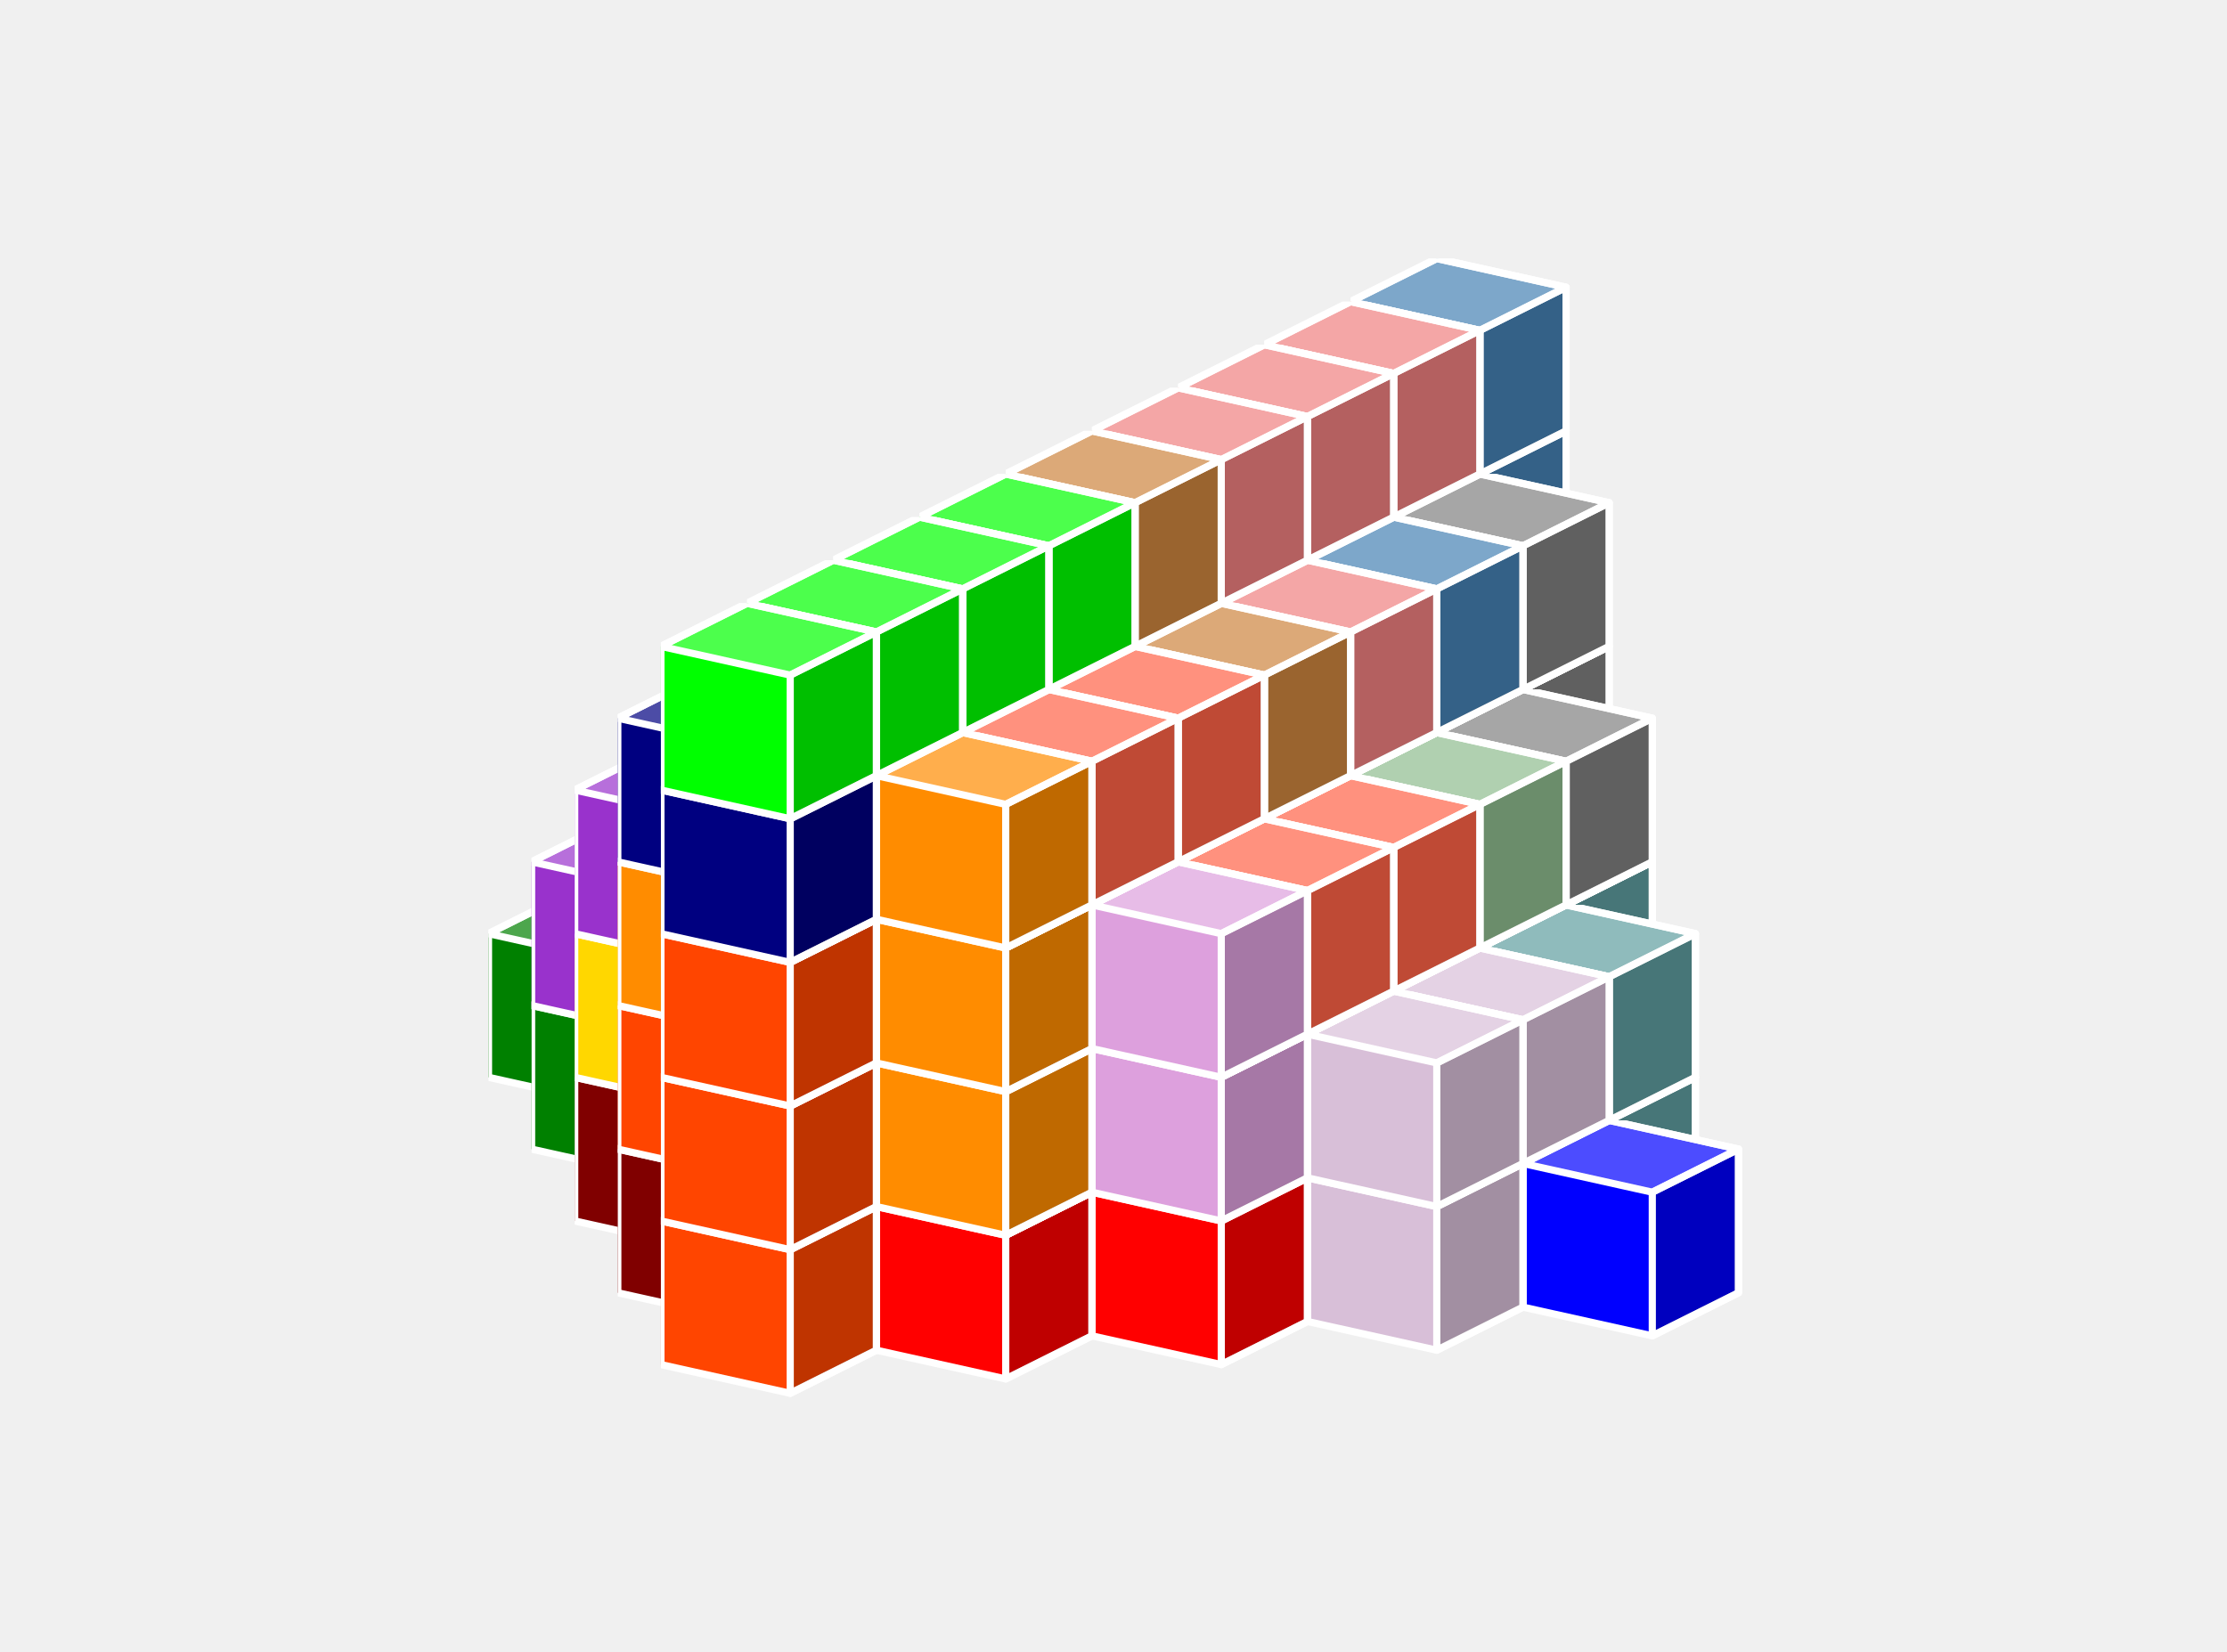
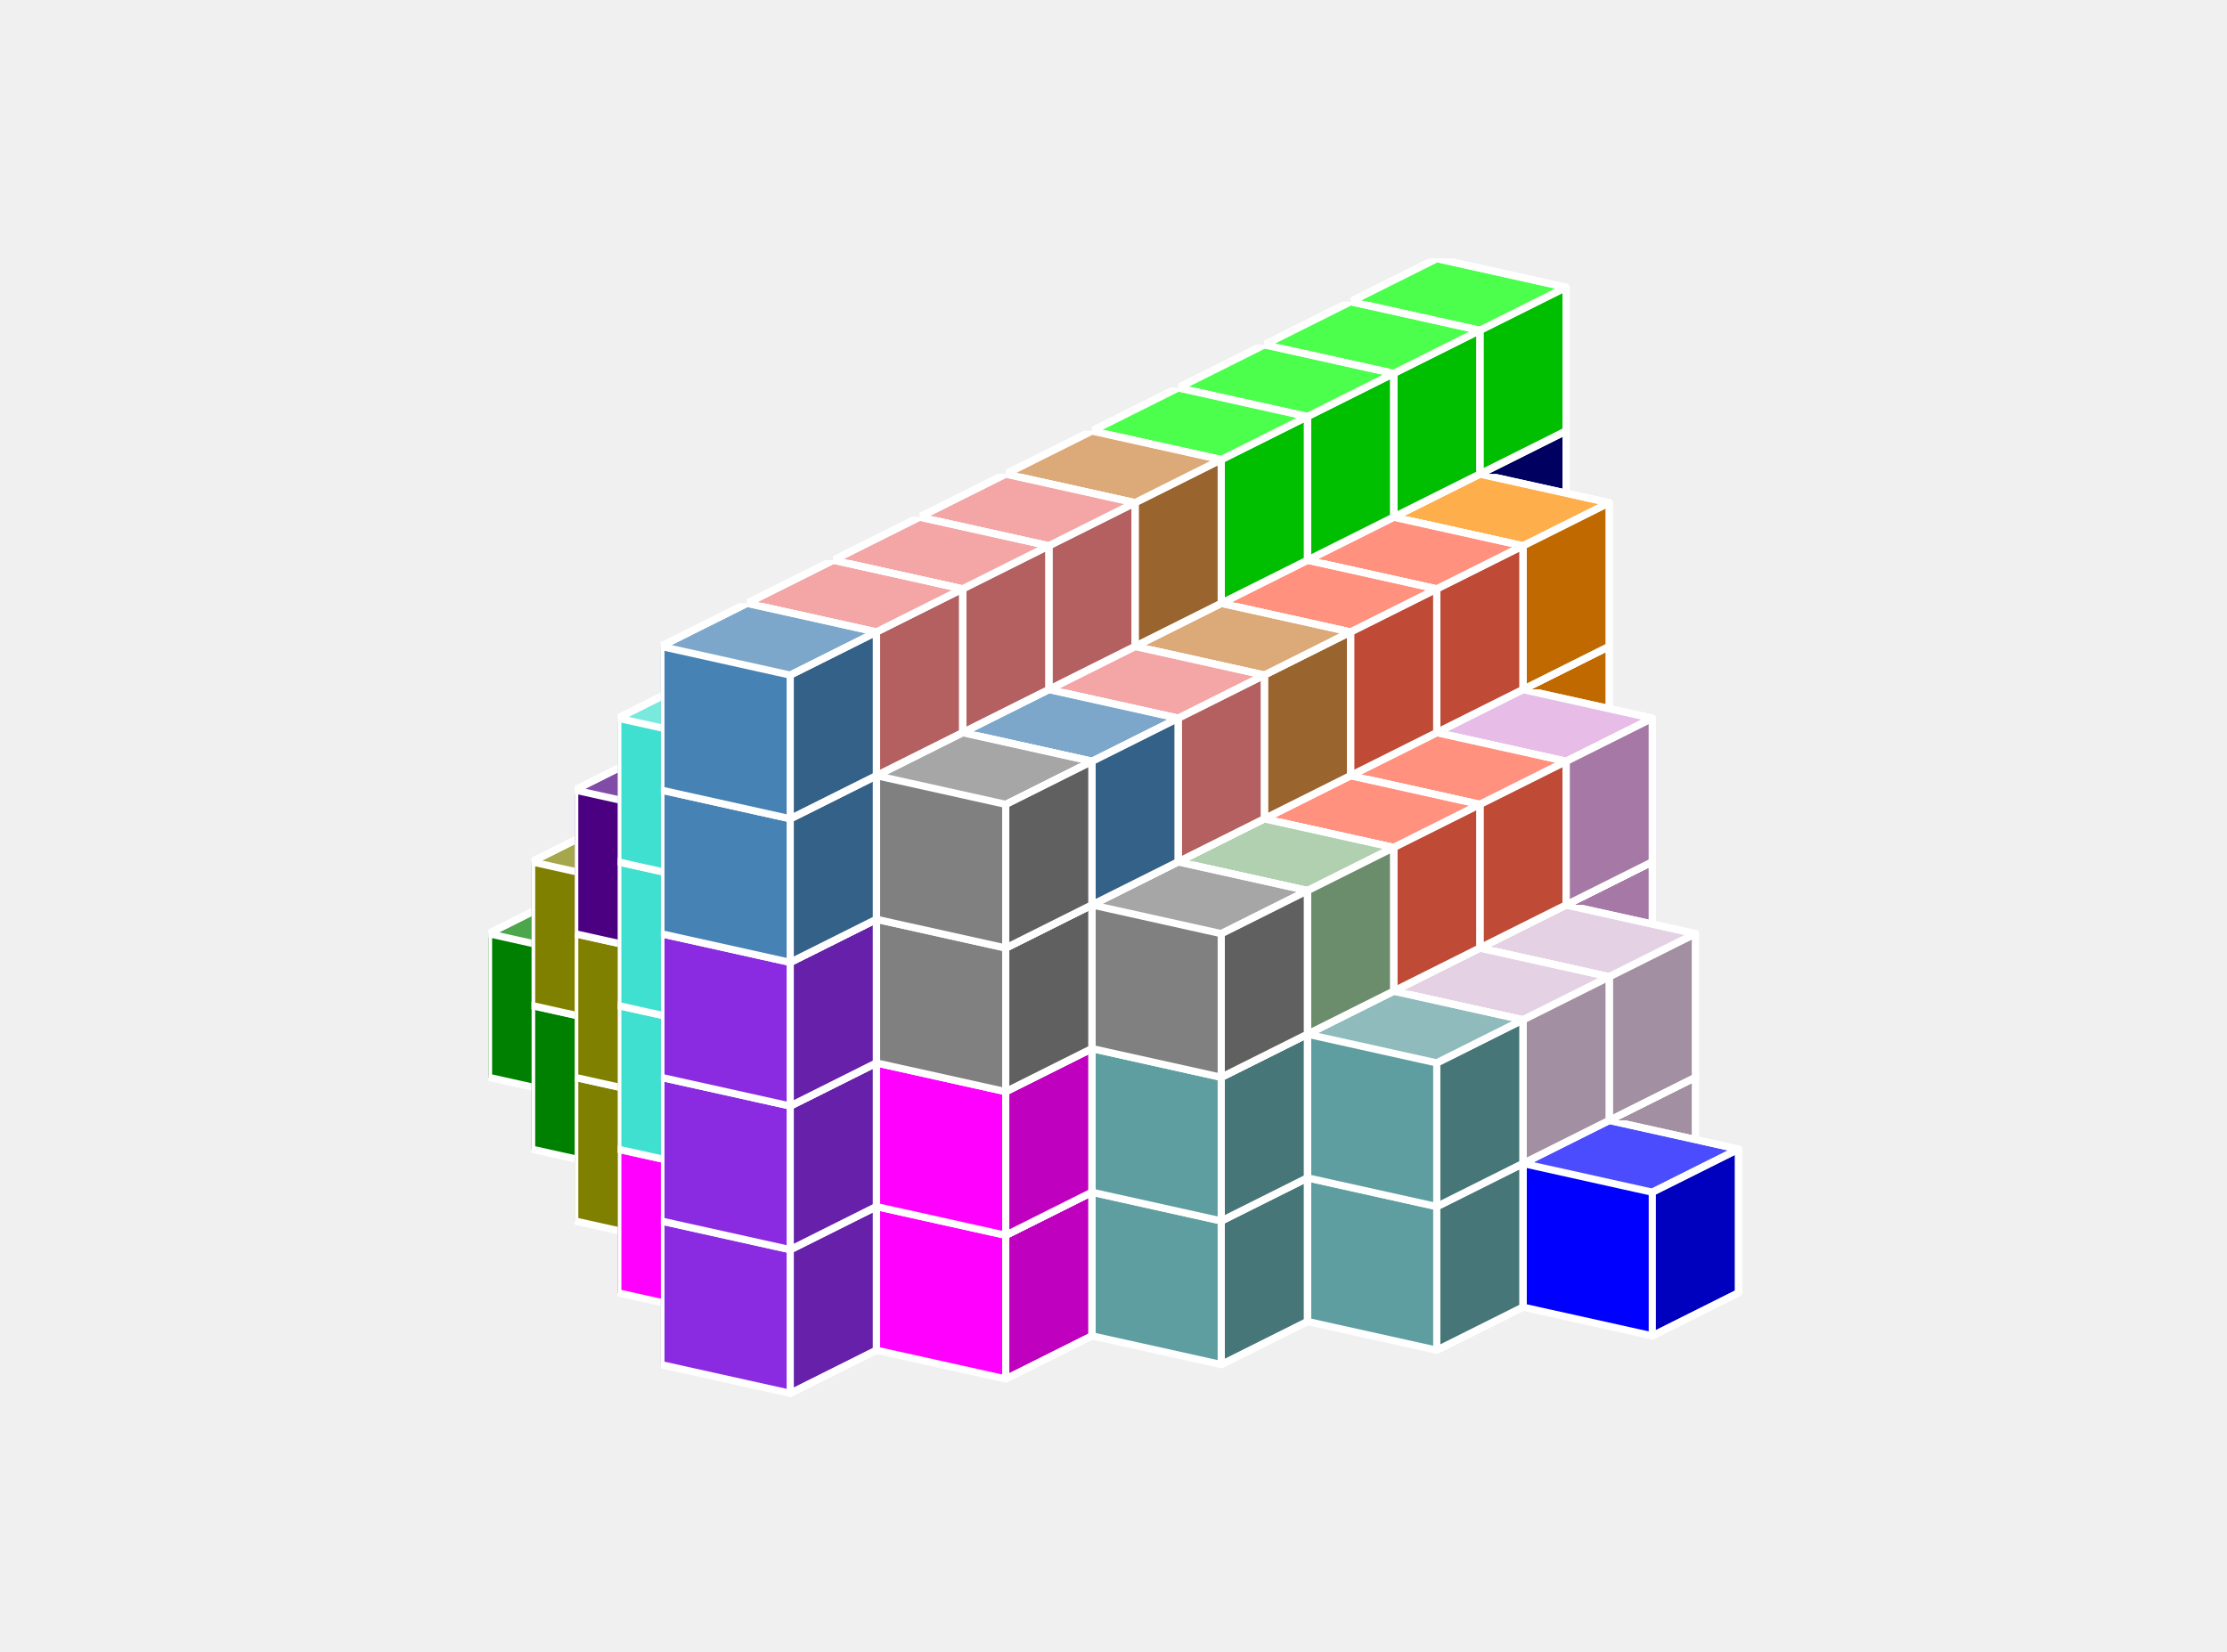
<svg xmlns="http://www.w3.org/2000/svg" xmlns:xlink="http://www.w3.org/1999/xlink" width="155" height="115" viewBox="0 0 155 115">
  <defs>
    <symbol id="cube0">
      <polygon fill="gray" stroke="white" stroke-width="0.5" stroke-linejoin="round" points="0,13 9,15 15,12 15,2 6,0 0,3" />
      <polygon fill="black" fill-opacity="0.25" stroke="white" stroke-width="0.5" stroke-linejoin="round" points="9,15 15,12 15,2 9,5" />
      <polygon fill="white" fill-opacity="0.30" stroke="white" stroke-width="0.5" stroke-linejoin="round" points="0,3 9,5 15,2 6,0" />
    </symbol>
    <symbol id="cubeA">
      <polygon fill="cadetblue" stroke="white" stroke-width="0.5" stroke-linejoin="round" points="0,13 9,15 15,12 15,2 6,0 0,3" />
      <polygon fill="black" fill-opacity="0.25" stroke="white" stroke-width="0.5" stroke-linejoin="round" points="9,15 15,12 15,2 9,5" />
      <polygon fill="white" fill-opacity="0.30" stroke="white" stroke-width="0.5" stroke-linejoin="round" points="0,3 9,5 15,2 6,0" />
    </symbol>
    <symbol id="cubeF">
      <polygon fill="green" stroke="white" stroke-width="0.5" stroke-linejoin="round" points="0,13 9,15 15,12 15,2 6,0 0,3" />
      <polygon fill="black" fill-opacity="0.25" stroke="white" stroke-width="0.5" stroke-linejoin="round" points="9,15 15,12 15,2 9,5" />
      <polygon fill="white" fill-opacity="0.30" stroke="white" stroke-width="0.5" stroke-linejoin="round" points="0,3 9,5 15,2 6,0" />
    </symbol>
    <symbol id="cubeI">
      <polygon fill="blue" stroke="white" stroke-width="0.5" stroke-linejoin="round" points="0,13 9,15 15,12 15,2 6,0 0,3" />
      <polygon fill="black" fill-opacity="0.25" stroke="white" stroke-width="0.5" stroke-linejoin="round" points="9,15 15,12 15,2 9,5" />
      <polygon fill="white" fill-opacity="0.30" stroke="white" stroke-width="0.5" stroke-linejoin="round" points="0,3 9,5 15,2 6,0" />
    </symbol>
    <symbol id="cubeJ1">
      <polygon fill="steelblue" stroke="white" stroke-width="0.5" stroke-linejoin="round" points="0,13 9,15 15,12 15,2 6,0 0,3" />
      <polygon fill="black" fill-opacity="0.25" stroke="white" stroke-width="0.5" stroke-linejoin="round" points="9,15 15,12 15,2 9,5" />
      <polygon fill="white" fill-opacity="0.30" stroke="white" stroke-width="0.5" stroke-linejoin="round" points="0,3 9,5 15,2 6,0" />
    </symbol>
    <symbol id="cubeJ2">
      <polygon fill="gray" stroke="white" stroke-width="0.5" stroke-linejoin="round" points="0,13 9,15 15,12 15,2 6,0 0,3" />
      <polygon fill="black" fill-opacity="0.25" stroke="white" stroke-width="0.5" stroke-linejoin="round" points="9,15 15,12 15,2 9,5" />
      <polygon fill="white" fill-opacity="0.30" stroke="white" stroke-width="0.5" stroke-linejoin="round" points="0,3 9,5 15,2 6,0" />
    </symbol>
    <symbol id="cubeJ4">
      <polygon fill="lightcoral" stroke="white" stroke-width="0.5" stroke-linejoin="round" points="0,13 9,15 15,12 15,2 6,0 0,3" />
      <polygon fill="black" fill-opacity="0.25" stroke="white" stroke-width="0.5" stroke-linejoin="round" points="9,15 15,12 15,2 9,5" />
      <polygon fill="white" fill-opacity="0.30" stroke="white" stroke-width="0.5" stroke-linejoin="round" points="0,3 9,5 15,2 6,0" />
    </symbol>
    <symbol id="cubeL">
      <polygon fill="lime" stroke="white" stroke-width="0.5" stroke-linejoin="round" points="0,13 9,15 15,12 15,2 6,0 0,3" />
      <polygon fill="black" fill-opacity="0.25" stroke="white" stroke-width="0.5" stroke-linejoin="round" points="9,15 15,12 15,2 9,5" />
      <polygon fill="white" fill-opacity="0.30" stroke="white" stroke-width="0.5" stroke-linejoin="round" points="0,3 9,5 15,2 6,0" />
    </symbol>
    <symbol id="cubeL1">
      <polygon fill="darkseagreen" stroke="white" stroke-width="0.5" stroke-linejoin="round" points="0,13 9,15 15,12 15,2 6,0 0,3" />
      <polygon fill="black" fill-opacity="0.25" stroke="white" stroke-width="0.5" stroke-linejoin="round" points="9,15 15,12 15,2 9,5" />
      <polygon fill="white" fill-opacity="0.30" stroke="white" stroke-width="0.5" stroke-linejoin="round" points="0,3 9,5 15,2 6,0" />
    </symbol>
    <symbol id="cubeL2">
      <polygon fill="peru" stroke="white" stroke-width="0.5" stroke-linejoin="round" points="0,13 9,15 15,12 15,2 6,0 0,3" />
      <polygon fill="black" fill-opacity="0.25" stroke="white" stroke-width="0.5" stroke-linejoin="round" points="9,15 15,12 15,2 9,5" />
      <polygon fill="white" fill-opacity="0.30" stroke="white" stroke-width="0.5" stroke-linejoin="round" points="0,3 9,5 15,2 6,0" />
    </symbol>
    <symbol id="cubeL3">
      <polygon fill="rosybrown" stroke="white" stroke-width="0.5" stroke-linejoin="round" points="0,13 9,15 15,12 15,2 6,0 0,3" />
      <polygon fill="black" fill-opacity="0.25" stroke="white" stroke-width="0.5" stroke-linejoin="round" points="9,15 15,12 15,2 9,5" />
      <polygon fill="white" fill-opacity="0.30" stroke="white" stroke-width="0.5" stroke-linejoin="round" points="0,3 9,5 15,2 6,0" />
    </symbol>
    <symbol id="cubeL4">
      <polygon fill="yellowgreen" stroke="white" stroke-width="0.5" stroke-linejoin="round" points="0,13 9,15 15,12 15,2 6,0 0,3" />
      <polygon fill="black" fill-opacity="0.25" stroke="white" stroke-width="0.5" stroke-linejoin="round" points="9,15 15,12 15,2 9,5" />
      <polygon fill="white" fill-opacity="0.30" stroke="white" stroke-width="0.5" stroke-linejoin="round" points="0,3 9,5 15,2 6,0" />
    </symbol>
    <symbol id="cubeN">
      <polygon fill="navy" stroke="white" stroke-width="0.5" stroke-linejoin="round" points="0,13 9,15 15,12 15,2 6,0 0,3" />
      <polygon fill="black" fill-opacity="0.25" stroke="white" stroke-width="0.5" stroke-linejoin="round" points="9,15 15,12 15,2 9,5" />
      <polygon fill="white" fill-opacity="0.30" stroke="white" stroke-width="0.5" stroke-linejoin="round" points="0,3 9,5 15,2 6,0" />
    </symbol>
    <symbol id="cubeN1">
      <polygon fill="olive" stroke="white" stroke-width="0.5" stroke-linejoin="round" points="0,13 9,15 15,12 15,2 6,0 0,3" />
      <polygon fill="black" fill-opacity="0.25" stroke="white" stroke-width="0.5" stroke-linejoin="round" points="9,15 15,12 15,2 9,5" />
      <polygon fill="white" fill-opacity="0.30" stroke="white" stroke-width="0.5" stroke-linejoin="round" points="0,3 9,5 15,2 6,0" />
    </symbol>
    <symbol id="cubeN2">
      <polygon fill="teal" stroke="white" stroke-width="0.5" stroke-linejoin="round" points="0,13 9,15 15,12 15,2 6,0 0,3" />
      <polygon fill="black" fill-opacity="0.25" stroke="white" stroke-width="0.5" stroke-linejoin="round" points="9,15 15,12 15,2 9,5" />
      <polygon fill="white" fill-opacity="0.30" stroke="white" stroke-width="0.5" stroke-linejoin="round" points="0,3 9,5 15,2 6,0" />
    </symbol>
    <symbol id="cubeP">
      <polygon fill="magenta" stroke="white" stroke-width="0.5" stroke-linejoin="round" points="0,13 9,15 15,12 15,2 6,0 0,3" />
      <polygon fill="black" fill-opacity="0.25" stroke="white" stroke-width="0.5" stroke-linejoin="round" points="9,15 15,12 15,2 9,5" />
      <polygon fill="white" fill-opacity="0.30" stroke="white" stroke-width="0.5" stroke-linejoin="round" points="0,3 9,5 15,2 6,0" />
    </symbol>
    <symbol id="cubeQ">
      <polygon fill="thistle" stroke="white" stroke-width="0.5" stroke-linejoin="round" points="0,13 9,15 15,12 15,2 6,0 0,3" />
      <polygon fill="black" fill-opacity="0.25" stroke="white" stroke-width="0.5" stroke-linejoin="round" points="9,15 15,12 15,2 9,5" />
      <polygon fill="white" fill-opacity="0.30" stroke="white" stroke-width="0.5" stroke-linejoin="round" points="0,3 9,5 15,2 6,0" />
    </symbol>
    <symbol id="cubeS1">
      <polygon fill="tan" stroke="white" stroke-width="0.5" stroke-linejoin="round" points="0,13 9,15 15,12 15,2 6,0 0,3" />
      <polygon fill="black" fill-opacity="0.25" stroke="white" stroke-width="0.5" stroke-linejoin="round" points="9,15 15,12 15,2 9,5" />
      <polygon fill="white" fill-opacity="0.30" stroke="white" stroke-width="0.5" stroke-linejoin="round" points="0,3 9,5 15,2 6,0" />
    </symbol>
    <symbol id="cubeS2">
      <polygon fill="indigo" stroke="white" stroke-width="0.5" stroke-linejoin="round" points="0,13 9,15 15,12 15,2 6,0 0,3" />
      <polygon fill="black" fill-opacity="0.25" stroke="white" stroke-width="0.5" stroke-linejoin="round" points="9,15 15,12 15,2 9,5" />
      <polygon fill="white" fill-opacity="0.30" stroke="white" stroke-width="0.5" stroke-linejoin="round" points="0,3 9,5 15,2 6,0" />
    </symbol>
    <symbol id="cubeT">
      <polygon fill="darkorange" stroke="white" stroke-width="0.5" stroke-linejoin="round" points="0,13 9,15 15,12 15,2 6,0 0,3" />
      <polygon fill="black" fill-opacity="0.25" stroke="white" stroke-width="0.5" stroke-linejoin="round" points="9,15 15,12 15,2 9,5" />
      <polygon fill="white" fill-opacity="0.30" stroke="white" stroke-width="0.5" stroke-linejoin="round" points="0,3 9,5 15,2 6,0" />
    </symbol>
    <symbol id="cubeT1">
      <polygon fill="yellow" stroke="white" stroke-width="0.5" stroke-linejoin="round" points="0,13 9,15 15,12 15,2 6,0 0,3" />
      <polygon fill="black" fill-opacity="0.25" stroke="white" stroke-width="0.5" stroke-linejoin="round" points="9,15 15,12 15,2 9,5" />
      <polygon fill="white" fill-opacity="0.30" stroke="white" stroke-width="0.5" stroke-linejoin="round" points="0,3 9,5 15,2 6,0" />
    </symbol>
    <symbol id="cubeT2">
      <polygon fill="orangered" stroke="white" stroke-width="0.5" stroke-linejoin="round" points="0,13 9,15 15,12 15,2 6,0 0,3" />
      <polygon fill="black" fill-opacity="0.25" stroke="white" stroke-width="0.5" stroke-linejoin="round" points="9,15 15,12 15,2 9,5" />
      <polygon fill="white" fill-opacity="0.30" stroke="white" stroke-width="0.5" stroke-linejoin="round" points="0,3 9,5 15,2 6,0" />
    </symbol>
    <symbol id="cubeU">
      <polygon fill="turquoise" stroke="white" stroke-width="0.5" stroke-linejoin="round" points="0,13 9,15 15,12 15,2 6,0 0,3" />
      <polygon fill="black" fill-opacity="0.25" stroke="white" stroke-width="0.5" stroke-linejoin="round" points="9,15 15,12 15,2 9,5" />
      <polygon fill="white" fill-opacity="0.30" stroke="white" stroke-width="0.5" stroke-linejoin="round" points="0,3 9,5 15,2 6,0" />
    </symbol>
    <symbol id="cubeV">
      <polygon fill="blueviolet" stroke="white" stroke-width="0.5" stroke-linejoin="round" points="0,13 9,15 15,12 15,2 6,0 0,3" />
      <polygon fill="black" fill-opacity="0.25" stroke="white" stroke-width="0.5" stroke-linejoin="round" points="9,15 15,12 15,2 9,5" />
      <polygon fill="white" fill-opacity="0.30" stroke="white" stroke-width="0.5" stroke-linejoin="round" points="0,3 9,5 15,2 6,0" />
    </symbol>
    <symbol id="cubeV1">
      <polygon fill="darkorchid" stroke="white" stroke-width="0.5" stroke-linejoin="round" points="0,13 9,15 15,12 15,2 6,0 0,3" />
      <polygon fill="black" fill-opacity="0.25" stroke="white" stroke-width="0.5" stroke-linejoin="round" points="9,15 15,12 15,2 9,5" />
      <polygon fill="white" fill-opacity="0.30" stroke="white" stroke-width="0.5" stroke-linejoin="round" points="0,3 9,5 15,2 6,0" />
    </symbol>
    <symbol id="cubeV2">
      <polygon fill="tomato" stroke="white" stroke-width="0.5" stroke-linejoin="round" points="0,13 9,15 15,12 15,2 6,0 0,3" />
      <polygon fill="black" fill-opacity="0.25" stroke="white" stroke-width="0.5" stroke-linejoin="round" points="9,15 15,12 15,2 9,5" />
      <polygon fill="white" fill-opacity="0.30" stroke="white" stroke-width="0.5" stroke-linejoin="round" points="0,3 9,5 15,2 6,0" />
    </symbol>
    <symbol id="cubeW">
      <polygon fill="maroon" stroke="white" stroke-width="0.5" stroke-linejoin="round" points="0,13 9,15 15,12 15,2 6,0 0,3" />
      <polygon fill="black" fill-opacity="0.25" stroke="white" stroke-width="0.5" stroke-linejoin="round" points="9,15 15,12 15,2 9,5" />
      <polygon fill="white" fill-opacity="0.30" stroke="white" stroke-width="0.5" stroke-linejoin="round" points="0,3 9,5 15,2 6,0" />
    </symbol>
    <symbol id="cubeX">
      <polygon fill="red" stroke="white" stroke-width="0.5" stroke-linejoin="round" points="0,13 9,15 15,12 15,2 6,0 0,3" />
      <polygon fill="black" fill-opacity="0.25" stroke="white" stroke-width="0.5" stroke-linejoin="round" points="9,15 15,12 15,2 9,5" />
      <polygon fill="white" fill-opacity="0.30" stroke="white" stroke-width="0.5" stroke-linejoin="round" points="0,3 9,5 15,2 6,0" />
    </symbol>
    <symbol id="cubeY">
      <polygon fill="gold" stroke="white" stroke-width="0.5" stroke-linejoin="round" points="0,13 9,15 15,12 15,2 6,0 0,3" />
      <polygon fill="black" fill-opacity="0.25" stroke="white" stroke-width="0.5" stroke-linejoin="round" points="9,15 15,12 15,2 9,5" />
      <polygon fill="white" fill-opacity="0.30" stroke="white" stroke-width="0.5" stroke-linejoin="round" points="0,3 9,5 15,2 6,0" />
    </symbol>
    <symbol id="cubeZ">
      <polygon fill="plum" stroke="white" stroke-width="0.5" stroke-linejoin="round" points="0,13 9,15 15,12 15,2 6,0 0,3" />
      <polygon fill="black" fill-opacity="0.25" stroke="white" stroke-width="0.5" stroke-linejoin="round" points="9,15 15,12 15,2 9,5" />
      <polygon fill="white" fill-opacity="0.30" stroke="white" stroke-width="0.5" stroke-linejoin="round" points="0,3 9,5 15,2 6,0" />
    </symbol>
  </defs>
  <g>
-     <use xlink:href="#cubeV" x="94.000" y="58.000" />
-     <use xlink:href="#cubeV" x="94.000" y="48.000" />
-     <use xlink:href="#cubeV" x="94.000" y="38.000" />
-     <use xlink:href="#cubeJ1" x="94.000" y="28.000" />
-     <use xlink:href="#cubeJ1" x="94.000" y="18.000" />
-     <use xlink:href="#cubeP" x="79.000" y="59.000" />
-     <use xlink:href="#cubeP" x="88.000" y="61.000" />
-     <use xlink:href="#cubeP" x="97.000" y="63.000" />
-     <use xlink:href="#cubeU" x="79.000" y="49.000" />
-     <use xlink:href="#cubeP" x="88.000" y="51.000" />
-     <use xlink:href="#cubeP" x="97.000" y="53.000" />
-     <use xlink:href="#cubeU" x="79.000" y="39.000" />
-     <use xlink:href="#cubeV" x="88.000" y="41.000" />
-     <use xlink:href="#cubeJ2" x="97.000" y="43.000" />
-     <use xlink:href="#cubeU" x="79.000" y="29.000" />
-     <use xlink:href="#cubeJ1" x="88.000" y="31.000" />
-     <use xlink:href="#cubeJ2" x="97.000" y="33.000" />
-     <use xlink:href="#cubeJ4" x="88.000" y="21.000" />
-     <use xlink:href="#cubeN1" x="64.000" y="60.000" />
-     <use xlink:href="#cubeL3" x="73.000" y="62.000" />
-     <use xlink:href="#cubeL3" x="82.000" y="64.000" />
-     <use xlink:href="#cubeL3" x="91.000" y="66.000" />
-     <use xlink:href="#cubeA" x="100.000" y="68.000" />
-     <use xlink:href="#cubeN1" x="64.000" y="50.000" />
-     <use xlink:href="#cubeU" x="73.000" y="52.000" />
-     <use xlink:href="#cubeL1" x="82.000" y="54.000" />
-     <use xlink:href="#cubeL3" x="91.000" y="56.000" />
-     <use xlink:href="#cubeA" x="100.000" y="58.000" />
-     <use xlink:href="#cubeS2" x="64.000" y="40.000" />
-     <use xlink:href="#cubeS2" x="73.000" y="42.000" />
-     <use xlink:href="#cubeV" x="82.000" y="44.000" />
-     <use xlink:href="#cubeJ2" x="91.000" y="46.000" />
-     <use xlink:href="#cubeJ2" x="100.000" y="48.000" />
-     <use xlink:href="#cubeU" x="73.000" y="32.000" />
-     <use xlink:href="#cubeJ1" x="82.000" y="34.000" />
-     <use xlink:href="#cubeJ1" x="91.000" y="36.000" />
-     <use xlink:href="#cubeJ4" x="82.000" y="24.000" />
+     <use xlink:href="#cubeT2" x="94.000" y="58.000" />
+     <use xlink:href="#cubeT2" x="94.000" y="48.000" />
+     <use xlink:href="#cubeT2" x="94.000" y="38.000" />
+     <use xlink:href="#cubeN" x="94.000" y="28.000" />
+     <use xlink:href="#cubeL" x="94.000" y="18.000" />
+     <use xlink:href="#cubeW" x="79.000" y="59.000" />
+     <use xlink:href="#cubeW" x="88.000" y="61.000" />
+     <use xlink:href="#cubeX" x="97.000" y="63.000" />
+     <use xlink:href="#cubeT2" x="79.000" y="49.000" />
+     <use xlink:href="#cubeT2" x="88.000" y="51.000" />
+     <use xlink:href="#cubeT" x="97.000" y="53.000" />
+     <use xlink:href="#cubeT" x="79.000" y="39.000" />
+     <use xlink:href="#cubeT" x="88.000" y="41.000" />
+     <use xlink:href="#cubeT" x="97.000" y="43.000" />
+     <use xlink:href="#cubeN" x="79.000" y="29.000" />
+     <use xlink:href="#cubeN" x="88.000" y="31.000" />
+     <use xlink:href="#cubeT" x="97.000" y="33.000" />
+     <use xlink:href="#cubeL" x="88.000" y="21.000" />
+     <use xlink:href="#cubeW" x="64.000" y="60.000" />
+     <use xlink:href="#cubeW" x="73.000" y="62.000" />
+     <use xlink:href="#cubeX" x="82.000" y="64.000" />
+     <use xlink:href="#cubeX" x="91.000" y="66.000" />
+     <use xlink:href="#cubeX" x="100.000" y="68.000" />
+     <use xlink:href="#cubeY" x="64.000" y="50.000" />
+     <use xlink:href="#cubeY" x="73.000" y="52.000" />
+     <use xlink:href="#cubeY" x="82.000" y="54.000" />
+     <use xlink:href="#cubeY" x="91.000" y="56.000" />
+     <use xlink:href="#cubeZ" x="100.000" y="58.000" />
+     <use xlink:href="#cubeV1" x="64.000" y="40.000" />
+     <use xlink:href="#cubeV1" x="73.000" y="42.000" />
+     <use xlink:href="#cubeZ" x="82.000" y="44.000" />
+     <use xlink:href="#cubeZ" x="91.000" y="46.000" />
+     <use xlink:href="#cubeZ" x="100.000" y="48.000" />
+     <use xlink:href="#cubeN" x="73.000" y="32.000" />
+     <use xlink:href="#cubeZ" x="82.000" y="34.000" />
+     <use xlink:href="#cubeV2" x="91.000" y="36.000" />
+     <use xlink:href="#cubeL" x="82.000" y="24.000" />
    <use xlink:href="#cubeF" x="49.000" y="61.000" />
-     <use xlink:href="#cubeF" x="58.000" y="63.000" />
-     <use xlink:href="#cubeL4" x="67.000" y="65.000" />
-     <use xlink:href="#cubeL4" x="76.000" y="67.000" />
-     <use xlink:href="#cubeL3" x="85.000" y="69.000" />
-     <use xlink:href="#cubeA" x="94.000" y="71.000" />
-     <use xlink:href="#cubeA" x="103.000" y="73.000" />
-     <use xlink:href="#cubeN1" x="49.000" y="51.000" />
-     <use xlink:href="#cubeN1" x="58.000" y="53.000" />
+     <use xlink:href="#cubeW" x="58.000" y="63.000" />
+     <use xlink:href="#cubeS1" x="67.000" y="65.000" />
+     <use xlink:href="#cubeS1" x="76.000" y="67.000" />
+     <use xlink:href="#cubeX" x="85.000" y="69.000" />
+     <use xlink:href="#cubeQ" x="94.000" y="71.000" />
+     <use xlink:href="#cubeQ" x="103.000" y="73.000" />
+     <use xlink:href="#cubeV1" x="49.000" y="51.000" />
+     <use xlink:href="#cubeV1" x="58.000" y="53.000" />
    <use xlink:href="#cubeL4" x="67.000" y="55.000" />
-     <use xlink:href="#cubeL1" x="76.000" y="57.000" />
-     <use xlink:href="#cubeL1" x="85.000" y="59.000" />
-     <use xlink:href="#cubeL1" x="94.000" y="61.000" />
-     <use xlink:href="#cubeA" x="103.000" y="63.000" />
-     <use xlink:href="#cubeN2" x="58.000" y="43.000" />
-     <use xlink:href="#cubeS2" x="67.000" y="45.000" />
-     <use xlink:href="#cubeS2" x="76.000" y="47.000" />
-     <use xlink:href="#cubeJ2" x="85.000" y="49.000" />
-     <use xlink:href="#cubeL1" x="94.000" y="51.000" />
-     <use xlink:href="#cubeS2" x="67.000" y="35.000" />
-     <use xlink:href="#cubeJ4" x="76.000" y="37.000" />
-     <use xlink:href="#cubeJ4" x="85.000" y="39.000" />
-     <use xlink:href="#cubeJ4" x="76.000" y="27.000" />
+     <use xlink:href="#cubeY" x="76.000" y="57.000" />
+     <use xlink:href="#cubeT1" x="85.000" y="59.000" />
+     <use xlink:href="#cubeQ" x="94.000" y="61.000" />
+     <use xlink:href="#cubeQ" x="103.000" y="63.000" />
+     <use xlink:href="#cubeV1" x="58.000" y="43.000" />
+     <use xlink:href="#cubeN2" x="67.000" y="45.000" />
+     <use xlink:href="#cubeL2" x="76.000" y="47.000" />
+     <use xlink:href="#cubeV2" x="85.000" y="49.000" />
+     <use xlink:href="#cubeV2" x="94.000" y="51.000" />
+     <use xlink:href="#cubeN" x="67.000" y="35.000" />
+     <use xlink:href="#cubeL" x="76.000" y="37.000" />
+     <use xlink:href="#cubeV2" x="85.000" y="39.000" />
+     <use xlink:href="#cubeL" x="76.000" y="27.000" />
    <use xlink:href="#cubeF" x="34.000" y="62.000" />
    <use xlink:href="#cubeF" x="43.000" y="64.000" />
    <use xlink:href="#cubeS1" x="52.000" y="66.000" />
    <use xlink:href="#cubeS1" x="61.000" y="68.000" />
    <use xlink:href="#cubeI" x="70.000" y="70.000" />
    <use xlink:href="#cubeI" x="79.000" y="72.000" />
    <use xlink:href="#cubeI" x="88.000" y="74.000" />
    <use xlink:href="#cubeI" x="97.000" y="76.000" />
    <use xlink:href="#cubeI" x="106.000" y="78.000" />
    <use xlink:href="#cubeN1" x="43.000" y="54.000" />
    <use xlink:href="#cubeS1" x="52.000" y="56.000" />
    <use xlink:href="#cubeL4" x="61.000" y="58.000" />
    <use xlink:href="#cubeT1" x="70.000" y="60.000" />
    <use xlink:href="#cubeT1" x="79.000" y="62.000" />
    <use xlink:href="#cubeT1" x="88.000" y="64.000" />
    <use xlink:href="#cubeQ" x="97.000" y="66.000" />
    <use xlink:href="#cubeN2" x="52.000" y="46.000" />
    <use xlink:href="#cubeN2" x="61.000" y="48.000" />
    <use xlink:href="#cubeL2" x="70.000" y="50.000" />
    <use xlink:href="#cubeT1" x="79.000" y="52.000" />
    <use xlink:href="#cubeV2" x="88.000" y="54.000" />
    <use xlink:href="#cubeN2" x="61.000" y="38.000" />
    <use xlink:href="#cubeL2" x="70.000" y="40.000" />
    <use xlink:href="#cubeL2" x="79.000" y="42.000" />
    <use xlink:href="#cubeL2" x="70.000" y="30.000" />
    <use xlink:href="#cubeF" x="37.000" y="67.000" />
-     <use xlink:href="#cubeW" x="46.000" y="69.000" />
-     <use xlink:href="#cubeS1" x="55.000" y="71.000" />
-     <use xlink:href="#cubeS1" x="64.000" y="73.000" />
-     <use xlink:href="#cubeX" x="73.000" y="75.000" />
-     <use xlink:href="#cubeQ" x="82.000" y="77.000" />
-     <use xlink:href="#cubeQ" x="91.000" y="79.000" />
-     <use xlink:href="#cubeV1" x="37.000" y="57.000" />
-     <use xlink:href="#cubeV1" x="46.000" y="59.000" />
+     <use xlink:href="#cubeF" x="46.000" y="69.000" />
+     <use xlink:href="#cubeL4" x="55.000" y="71.000" />
+     <use xlink:href="#cubeL4" x="64.000" y="73.000" />
+     <use xlink:href="#cubeL3" x="73.000" y="75.000" />
+     <use xlink:href="#cubeA" x="82.000" y="77.000" />
+     <use xlink:href="#cubeA" x="91.000" y="79.000" />
+     <use xlink:href="#cubeN1" x="37.000" y="57.000" />
+     <use xlink:href="#cubeN1" x="46.000" y="59.000" />
    <use xlink:href="#cubeL4" x="55.000" y="61.000" />
-     <use xlink:href="#cubeY" x="64.000" y="63.000" />
-     <use xlink:href="#cubeT1" x="73.000" y="65.000" />
-     <use xlink:href="#cubeQ" x="82.000" y="67.000" />
-     <use xlink:href="#cubeQ" x="91.000" y="69.000" />
-     <use xlink:href="#cubeV1" x="46.000" y="49.000" />
-     <use xlink:href="#cubeN2" x="55.000" y="51.000" />
-     <use xlink:href="#cubeL2" x="64.000" y="53.000" />
-     <use xlink:href="#cubeV2" x="73.000" y="55.000" />
-     <use xlink:href="#cubeV2" x="82.000" y="57.000" />
-     <use xlink:href="#cubeN" x="55.000" y="41.000" />
-     <use xlink:href="#cubeL" x="64.000" y="43.000" />
-     <use xlink:href="#cubeV2" x="73.000" y="45.000" />
-     <use xlink:href="#cubeL" x="64.000" y="33.000" />
-     <use xlink:href="#cubeW" x="40.000" y="72.000" />
-     <use xlink:href="#cubeW" x="49.000" y="74.000" />
-     <use xlink:href="#cubeX" x="58.000" y="76.000" />
-     <use xlink:href="#cubeX" x="67.000" y="78.000" />
-     <use xlink:href="#cubeX" x="76.000" y="80.000" />
-     <use xlink:href="#cubeY" x="40.000" y="62.000" />
-     <use xlink:href="#cubeY" x="49.000" y="64.000" />
-     <use xlink:href="#cubeY" x="58.000" y="66.000" />
-     <use xlink:href="#cubeY" x="67.000" y="68.000" />
-     <use xlink:href="#cubeZ" x="76.000" y="70.000" />
-     <use xlink:href="#cubeV1" x="40.000" y="52.000" />
-     <use xlink:href="#cubeV1" x="49.000" y="54.000" />
-     <use xlink:href="#cubeZ" x="58.000" y="56.000" />
-     <use xlink:href="#cubeZ" x="67.000" y="58.000" />
-     <use xlink:href="#cubeZ" x="76.000" y="60.000" />
-     <use xlink:href="#cubeN" x="49.000" y="44.000" />
-     <use xlink:href="#cubeZ" x="58.000" y="46.000" />
-     <use xlink:href="#cubeV2" x="67.000" y="48.000" />
-     <use xlink:href="#cubeL" x="58.000" y="36.000" />
-     <use xlink:href="#cubeW" x="43.000" y="77.000" />
-     <use xlink:href="#cubeW" x="52.000" y="79.000" />
-     <use xlink:href="#cubeX" x="61.000" y="81.000" />
-     <use xlink:href="#cubeT2" x="43.000" y="67.000" />
-     <use xlink:href="#cubeT2" x="52.000" y="69.000" />
-     <use xlink:href="#cubeT" x="61.000" y="71.000" />
-     <use xlink:href="#cubeT" x="43.000" y="57.000" />
-     <use xlink:href="#cubeT" x="52.000" y="59.000" />
-     <use xlink:href="#cubeT" x="61.000" y="61.000" />
-     <use xlink:href="#cubeN" x="43.000" y="47.000" />
-     <use xlink:href="#cubeN" x="52.000" y="49.000" />
-     <use xlink:href="#cubeT" x="61.000" y="51.000" />
-     <use xlink:href="#cubeL" x="52.000" y="39.000" />
-     <use xlink:href="#cubeT2" x="46.000" y="82.000" />
-     <use xlink:href="#cubeT2" x="46.000" y="72.000" />
-     <use xlink:href="#cubeT2" x="46.000" y="62.000" />
-     <use xlink:href="#cubeN" x="46.000" y="52.000" />
-     <use xlink:href="#cubeL" x="46.000" y="42.000" />
+     <use xlink:href="#cubeL1" x="64.000" y="63.000" />
+     <use xlink:href="#cubeL1" x="73.000" y="65.000" />
+     <use xlink:href="#cubeL1" x="82.000" y="67.000" />
+     <use xlink:href="#cubeA" x="91.000" y="69.000" />
+     <use xlink:href="#cubeN2" x="46.000" y="49.000" />
+     <use xlink:href="#cubeS2" x="55.000" y="51.000" />
+     <use xlink:href="#cubeS2" x="64.000" y="53.000" />
+     <use xlink:href="#cubeJ2" x="73.000" y="55.000" />
+     <use xlink:href="#cubeL1" x="82.000" y="57.000" />
+     <use xlink:href="#cubeS2" x="55.000" y="41.000" />
+     <use xlink:href="#cubeJ4" x="64.000" y="43.000" />
+     <use xlink:href="#cubeJ4" x="73.000" y="45.000" />
+     <use xlink:href="#cubeJ4" x="64.000" y="33.000" />
+     <use xlink:href="#cubeN1" x="40.000" y="72.000" />
+     <use xlink:href="#cubeL3" x="49.000" y="74.000" />
+     <use xlink:href="#cubeL3" x="58.000" y="76.000" />
+     <use xlink:href="#cubeL3" x="67.000" y="78.000" />
+     <use xlink:href="#cubeA" x="76.000" y="80.000" />
+     <use xlink:href="#cubeN1" x="40.000" y="62.000" />
+     <use xlink:href="#cubeU" x="49.000" y="64.000" />
+     <use xlink:href="#cubeL1" x="58.000" y="66.000" />
+     <use xlink:href="#cubeL3" x="67.000" y="68.000" />
+     <use xlink:href="#cubeA" x="76.000" y="70.000" />
+     <use xlink:href="#cubeS2" x="40.000" y="52.000" />
+     <use xlink:href="#cubeS2" x="49.000" y="54.000" />
+     <use xlink:href="#cubeV" x="58.000" y="56.000" />
+     <use xlink:href="#cubeJ2" x="67.000" y="58.000" />
+     <use xlink:href="#cubeJ2" x="76.000" y="60.000" />
+     <use xlink:href="#cubeU" x="49.000" y="44.000" />
+     <use xlink:href="#cubeJ1" x="58.000" y="46.000" />
+     <use xlink:href="#cubeJ1" x="67.000" y="48.000" />
+     <use xlink:href="#cubeJ4" x="58.000" y="36.000" />
+     <use xlink:href="#cubeP" x="43.000" y="77.000" />
+     <use xlink:href="#cubeP" x="52.000" y="79.000" />
+     <use xlink:href="#cubeP" x="61.000" y="81.000" />
+     <use xlink:href="#cubeU" x="43.000" y="67.000" />
+     <use xlink:href="#cubeP" x="52.000" y="69.000" />
+     <use xlink:href="#cubeP" x="61.000" y="71.000" />
+     <use xlink:href="#cubeU" x="43.000" y="57.000" />
+     <use xlink:href="#cubeV" x="52.000" y="59.000" />
+     <use xlink:href="#cubeJ2" x="61.000" y="61.000" />
+     <use xlink:href="#cubeU" x="43.000" y="47.000" />
+     <use xlink:href="#cubeJ1" x="52.000" y="49.000" />
+     <use xlink:href="#cubeJ2" x="61.000" y="51.000" />
+     <use xlink:href="#cubeJ4" x="52.000" y="39.000" />
+     <use xlink:href="#cubeV" x="46.000" y="82.000" />
+     <use xlink:href="#cubeV" x="46.000" y="72.000" />
+     <use xlink:href="#cubeV" x="46.000" y="62.000" />
+     <use xlink:href="#cubeJ1" x="46.000" y="52.000" />
+     <use xlink:href="#cubeJ1" x="46.000" y="42.000" />
  </g>
</svg>
